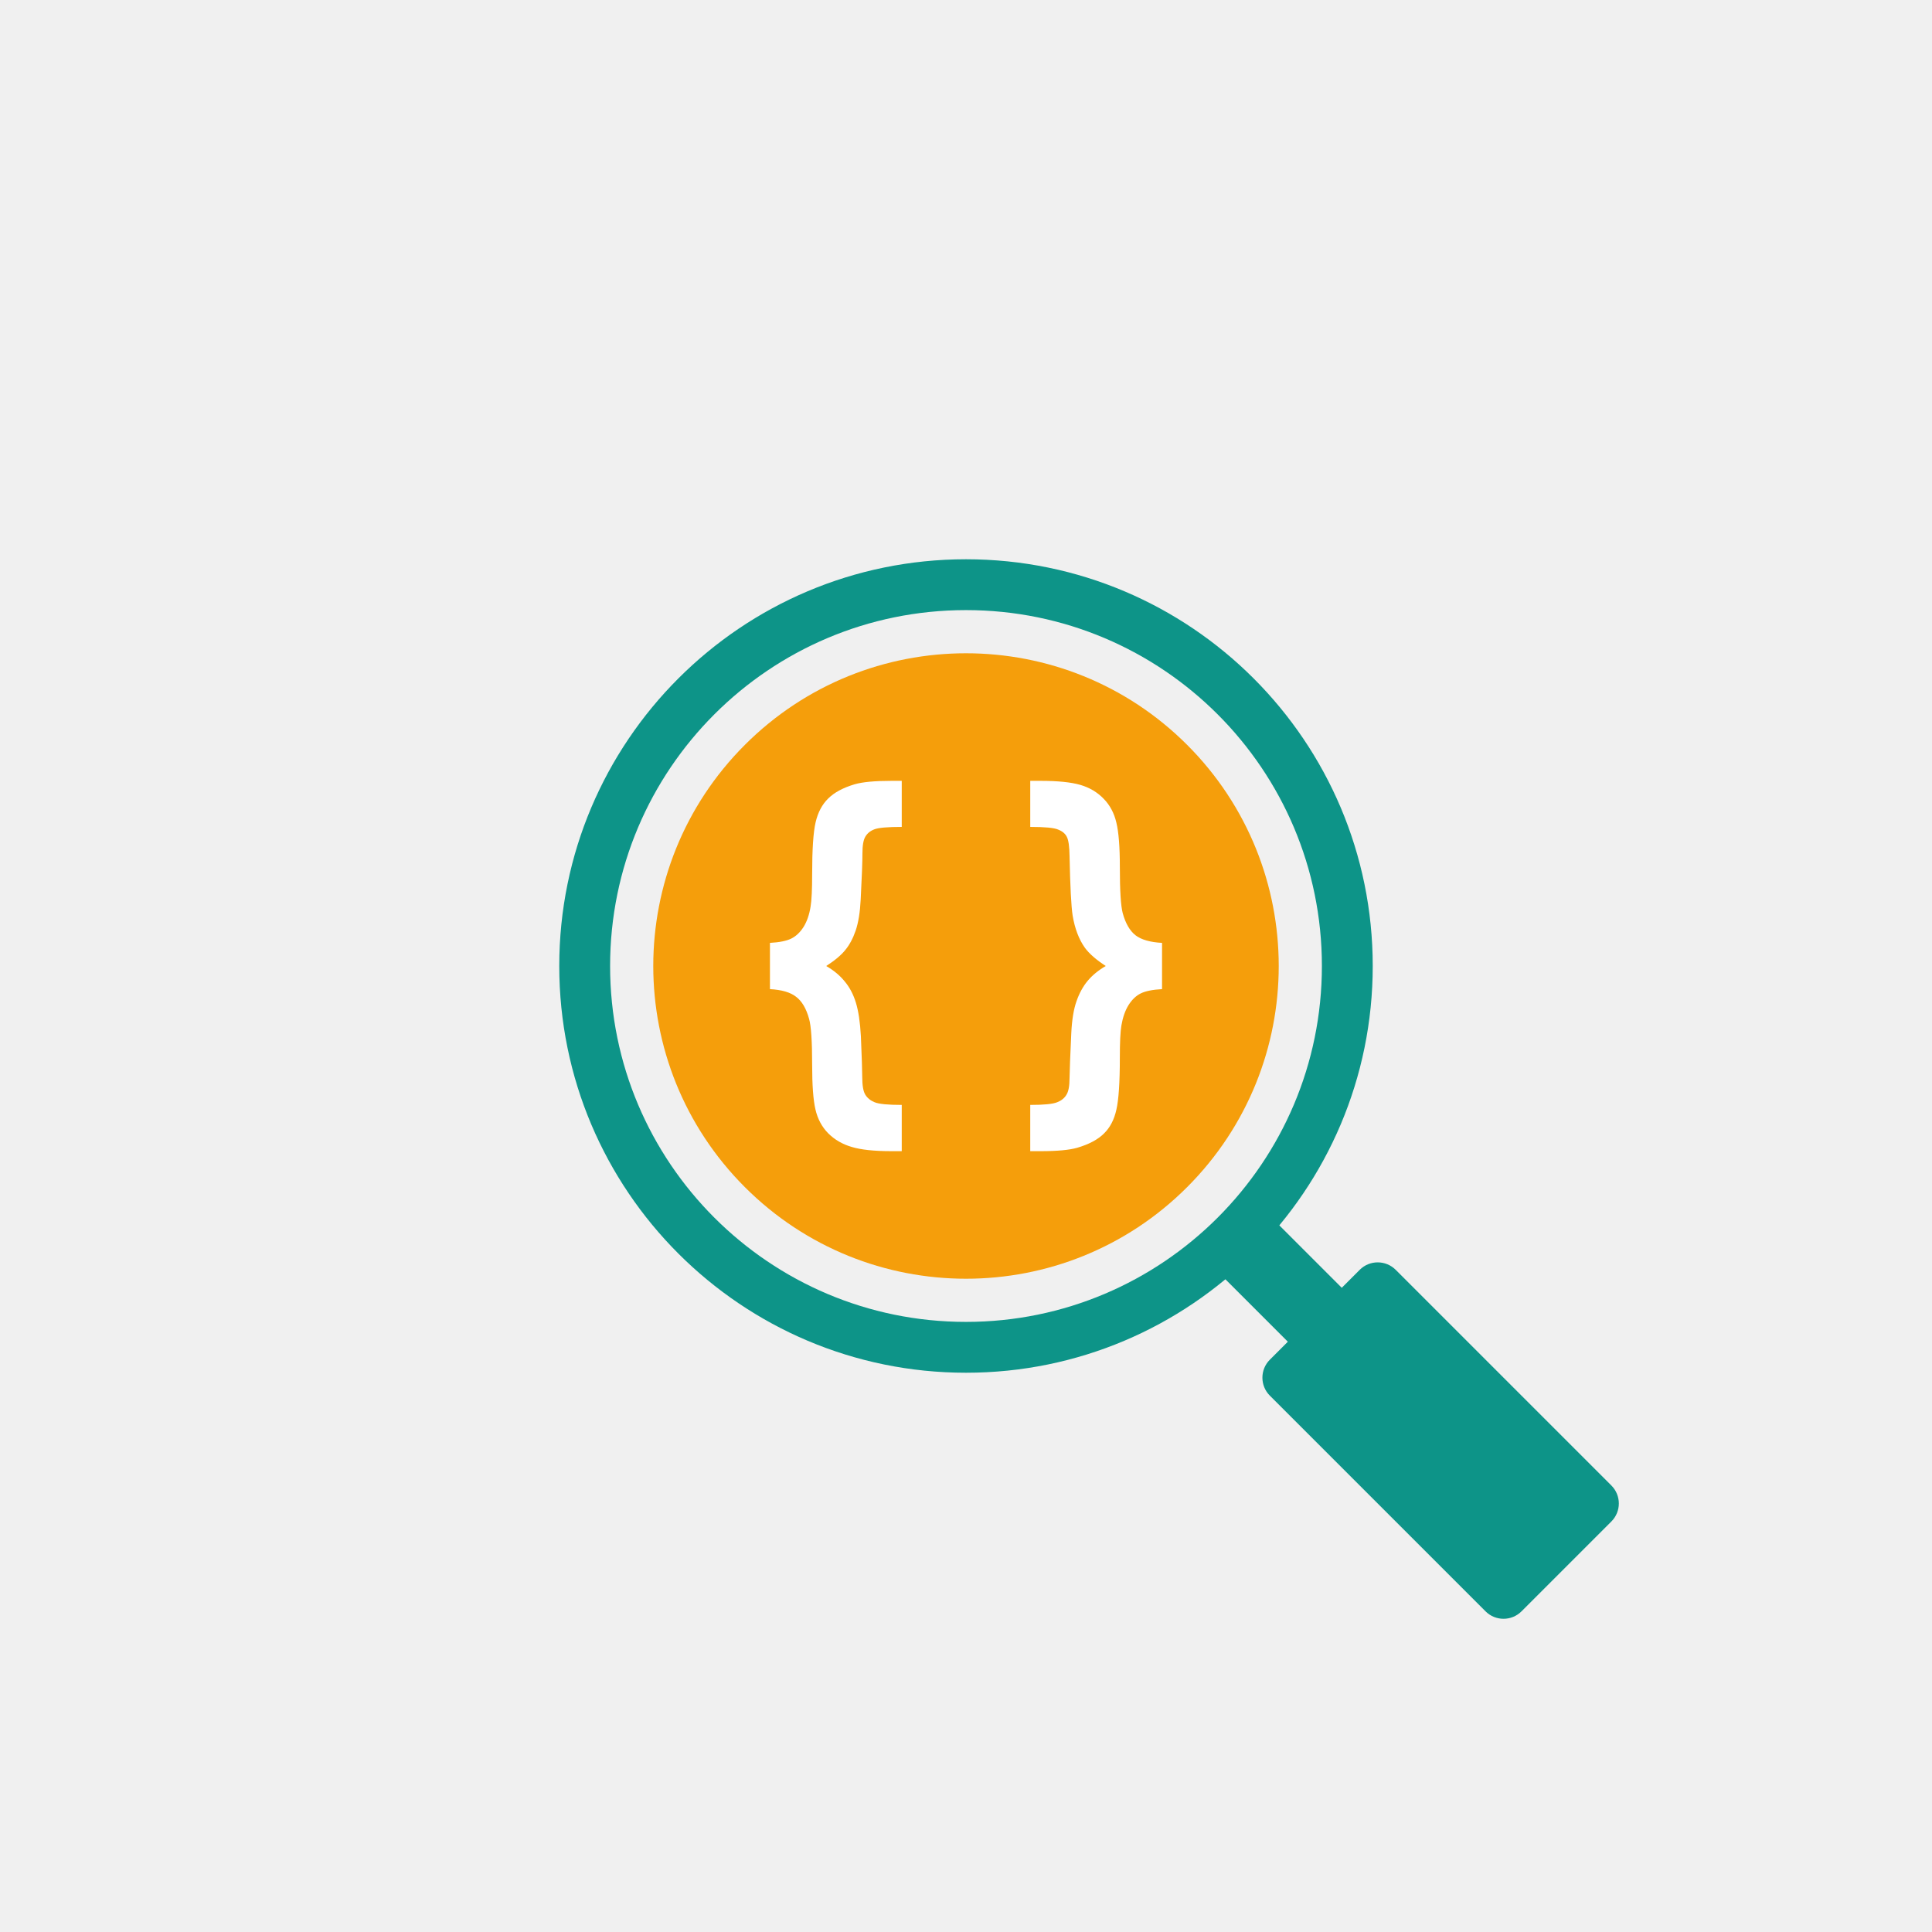
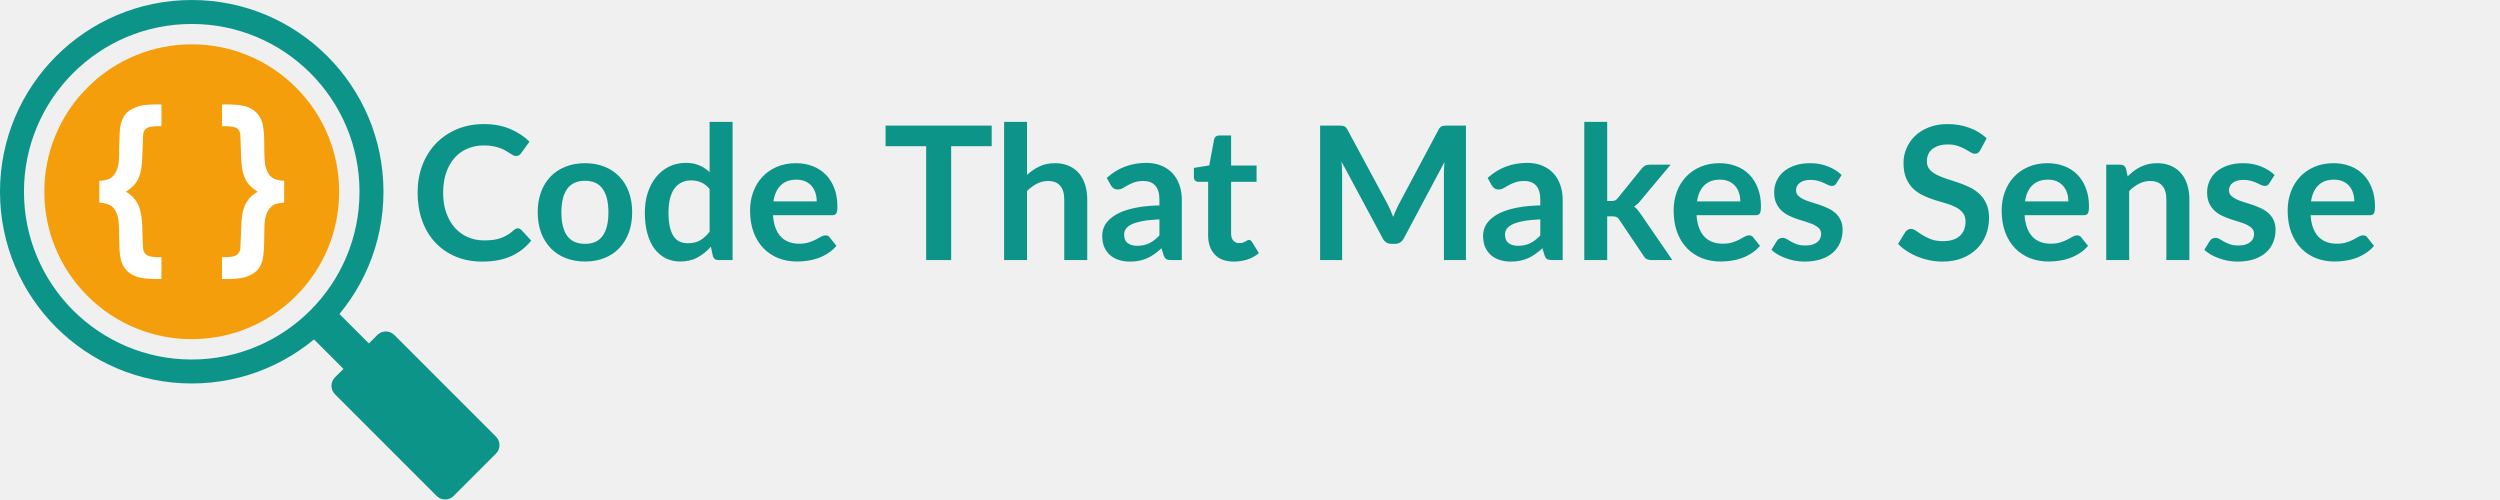
- <svg xmlns="http://www.w3.org/2000/svg" width="190mm" height="190mm" viewBox="0 0 190 190" version="1.1" id="svg1" xml:space="preserve">
+ <svg xmlns="http://www.w3.org/2000/svg" width="521.547mm" height="104.2mm" viewBox="0 0 521.547 104.2" version="1.1" id="svg1" xml:space="preserve">
  <defs id="defs1" />
-   <g id="layer1" transform="translate(-82.47827,-34.83285)">
+   <g id="layer1" transform="translate(-137.4783,-89.83285)">
    <circle style="fill:#f59e0b;fill-opacity:1;stroke-width:0.946;stroke-linecap:square;stroke-miterlimit:8" id="path1" cx="33.69" cy="217.302" r="30.755" transform="matrix(0.7071079,-0.7071056,0.7071079,0.7071056,0,0)" />
    <ellipse style="fill:none;fill-opacity:0.537;stroke:#0d9488;stroke-width:5;stroke-linecap:square;stroke-miterlimit:8;stroke-dasharray:none;stroke-opacity:1" id="path2" cx="-129.833" cy="177.478" transform="rotate(-90)" rx="37.5" ry="37.5" />
    <g id="g2" transform="matrix(0.707109,-0.7071068,0.707109,0.7071068,-8.73166,175.6512)">
      <rect style="opacity:1;fill:#0d9488;fill-opacity:1;stroke:none;stroke-width:5;stroke-linecap:square;stroke-miterlimit:8;stroke-dasharray:none;stroke-opacity:1" id="rect2" width="17.5" height="35" x="155.321" y="147.778" rx="2.5" ry="2.5" />
      <rect style="fill:#0d9488;fill-opacity:1;stroke:none;stroke-width:5;stroke-linecap:square;stroke-miterlimit:8;stroke-dasharray:none;stroke-opacity:1" id="rect2-6" width="7.5" height="35" x="160.321" y="136.187" rx="2.5" ry="2.5" />
    </g>
    <path style="font-weight:bold;font-size:38.806px;line-height:1;font-family:Arial;-inkscape-font-specification:'Arial Bold';text-align:center;letter-spacing:0px;word-spacing:0px;text-anchor:middle;fill:#ffffff;stroke-width:1;stroke-linecap:square;stroke-miterlimit:8" d="m 158.198,132.107 v -4.548 q 1.383,-0.076 2.084,-0.417 0.701,-0.341 1.213,-1.137 0.512,-0.815 0.701,-2.027 0.152,-0.91 0.152,-3.164 0,-3.676 0.341,-5.116 0.341,-1.459 1.232,-2.331 0.891,-0.891 2.596,-1.402 1.156,-0.341 3.638,-0.341 h 1.004 v 4.529 q -2.103,0 -2.71,0.246 -0.587,0.227 -0.872,0.72 -0.284,0.474 -0.284,1.648 0,1.194 -0.171,4.529 -0.095,1.876 -0.493,3.051 -0.398,1.156 -1.023,1.914 -0.606,0.758 -1.876,1.573 1.118,0.644 1.819,1.516 0.72,0.853 1.099,2.084 0.379,1.232 0.493,3.297 0.133,3.145 0.133,4.017 0,1.251 0.303,1.743 0.303,0.493 0.91,0.739 0.625,0.265 2.672,0.265 v 4.548 h -1.004 q -2.558,0 -3.922,-0.417 -1.364,-0.398 -2.312,-1.345 -0.928,-0.947 -1.251,-2.35 -0.322,-1.383 -0.322,-4.377 0,-3.486 -0.303,-4.529 -0.417,-1.516 -1.27,-2.16 -0.834,-0.663 -2.577,-0.758 z m 38.559,0 q -1.383,0.076 -2.084,0.417 -0.701,0.341 -1.213,1.156 -0.493,0.796 -0.701,2.009 -0.152,0.91 -0.152,3.145 0,3.676 -0.341,5.135 -0.322,1.459 -1.213,2.331 -0.891,0.891 -2.615,1.402 -1.156,0.341 -3.638,0.341 h -1.004 v -4.548 q 2.027,0 2.653,-0.265 0.625,-0.246 0.909,-0.739 0.303,-0.474 0.303,-1.63 0.019,-1.156 0.171,-4.415 0.095,-1.971 0.512,-3.145 0.417,-1.194 1.099,-2.009 0.701,-0.834 1.781,-1.459 -1.402,-0.91 -2.046,-1.781 -0.891,-1.251 -1.213,-3.183 -0.208,-1.326 -0.303,-5.836 -0.019,-1.421 -0.265,-1.895 -0.227,-0.474 -0.853,-0.72 -0.606,-0.265 -2.747,-0.265 v -4.529 h 1.004 q 2.558,0 3.922,0.398 1.364,0.398 2.293,1.364 0.928,0.947 1.251,2.35 0.341,1.383 0.341,4.377 0,3.467 0.284,4.529 0.417,1.516 1.27,2.179 0.853,0.644 2.596,0.739 z" id="text1" aria-label="{ }" />
+     <text xml:space="preserve" style="font-weight:bold;font-size:38.806px;line-height:1;font-family:Arial;-inkscape-font-specification:'Arial Bold';text-align:center;letter-spacing:0px;word-spacing:0px;writing-mode:lr-tb;direction:ltr;text-anchor:middle;fill:#0d9488;fill-opacity:1;stroke:none;stroke-width:5;stroke-linecap:square;stroke-miterlimit:8" x="455.587" y="144.094" id="text2">
+       <tspan id="tspan1" style="font-style:normal;font-variant:normal;font-weight:bold;font-stretch:normal;font-family:Lato;-inkscape-font-specification:'Lato Bold';fill:#0d9488;fill-opacity:1;stroke:none;stroke-width:5" x="455.587" y="144.094">Code That Makes Sense</tspan>
+     </text>
  </g>
</svg>
